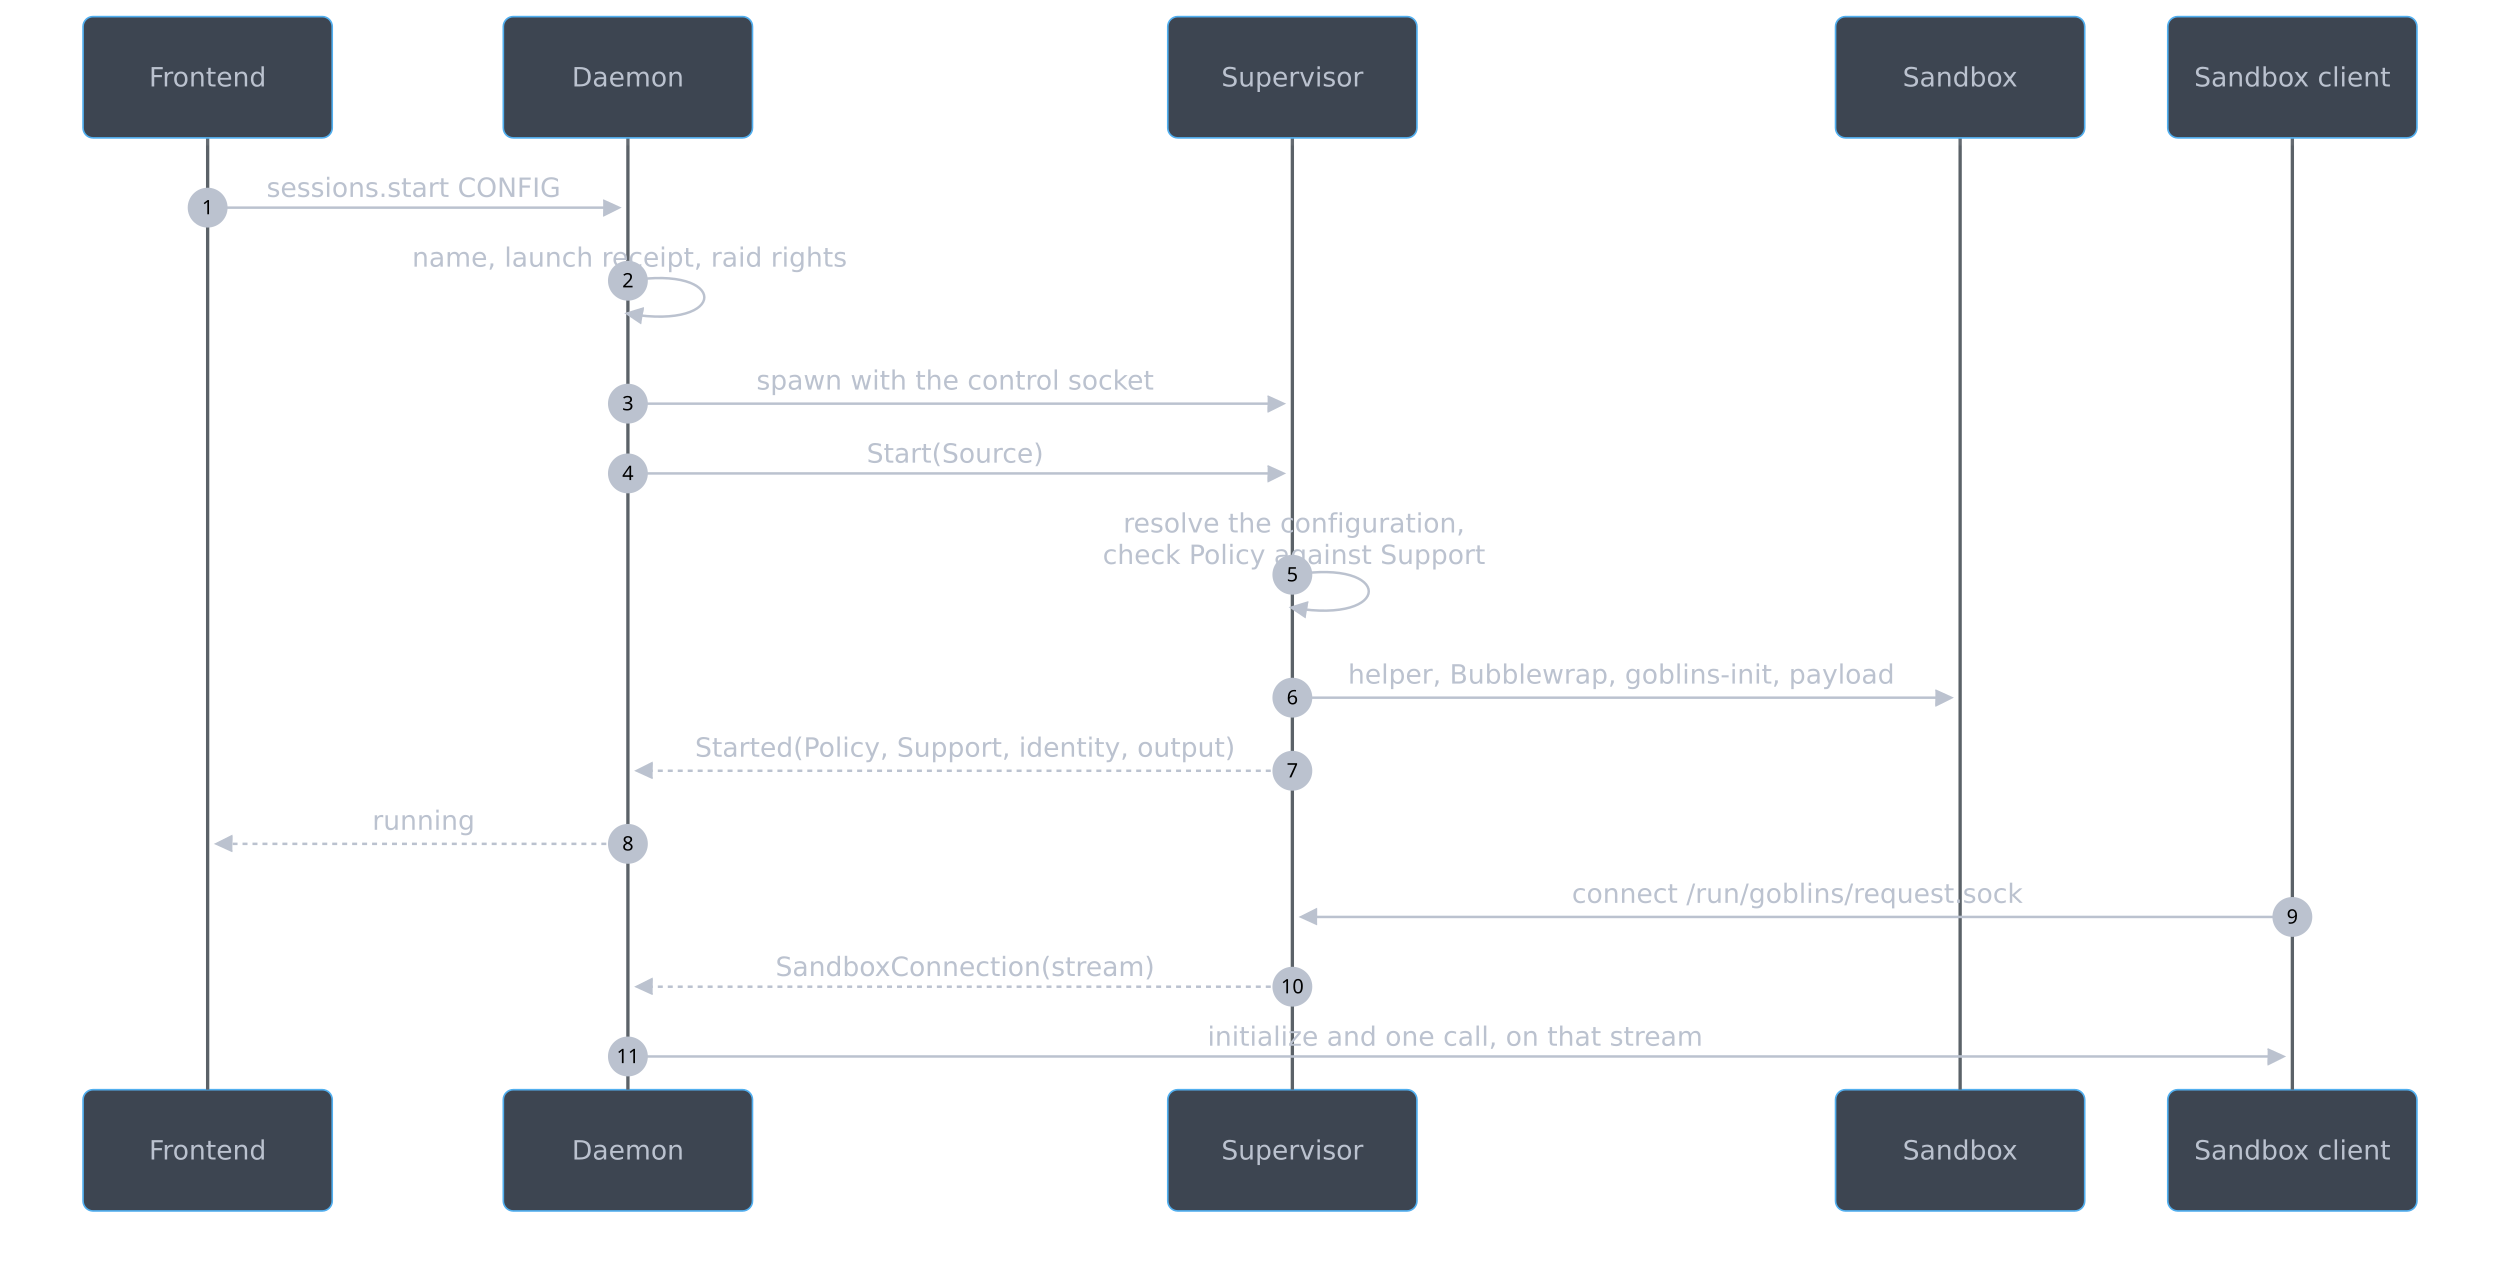
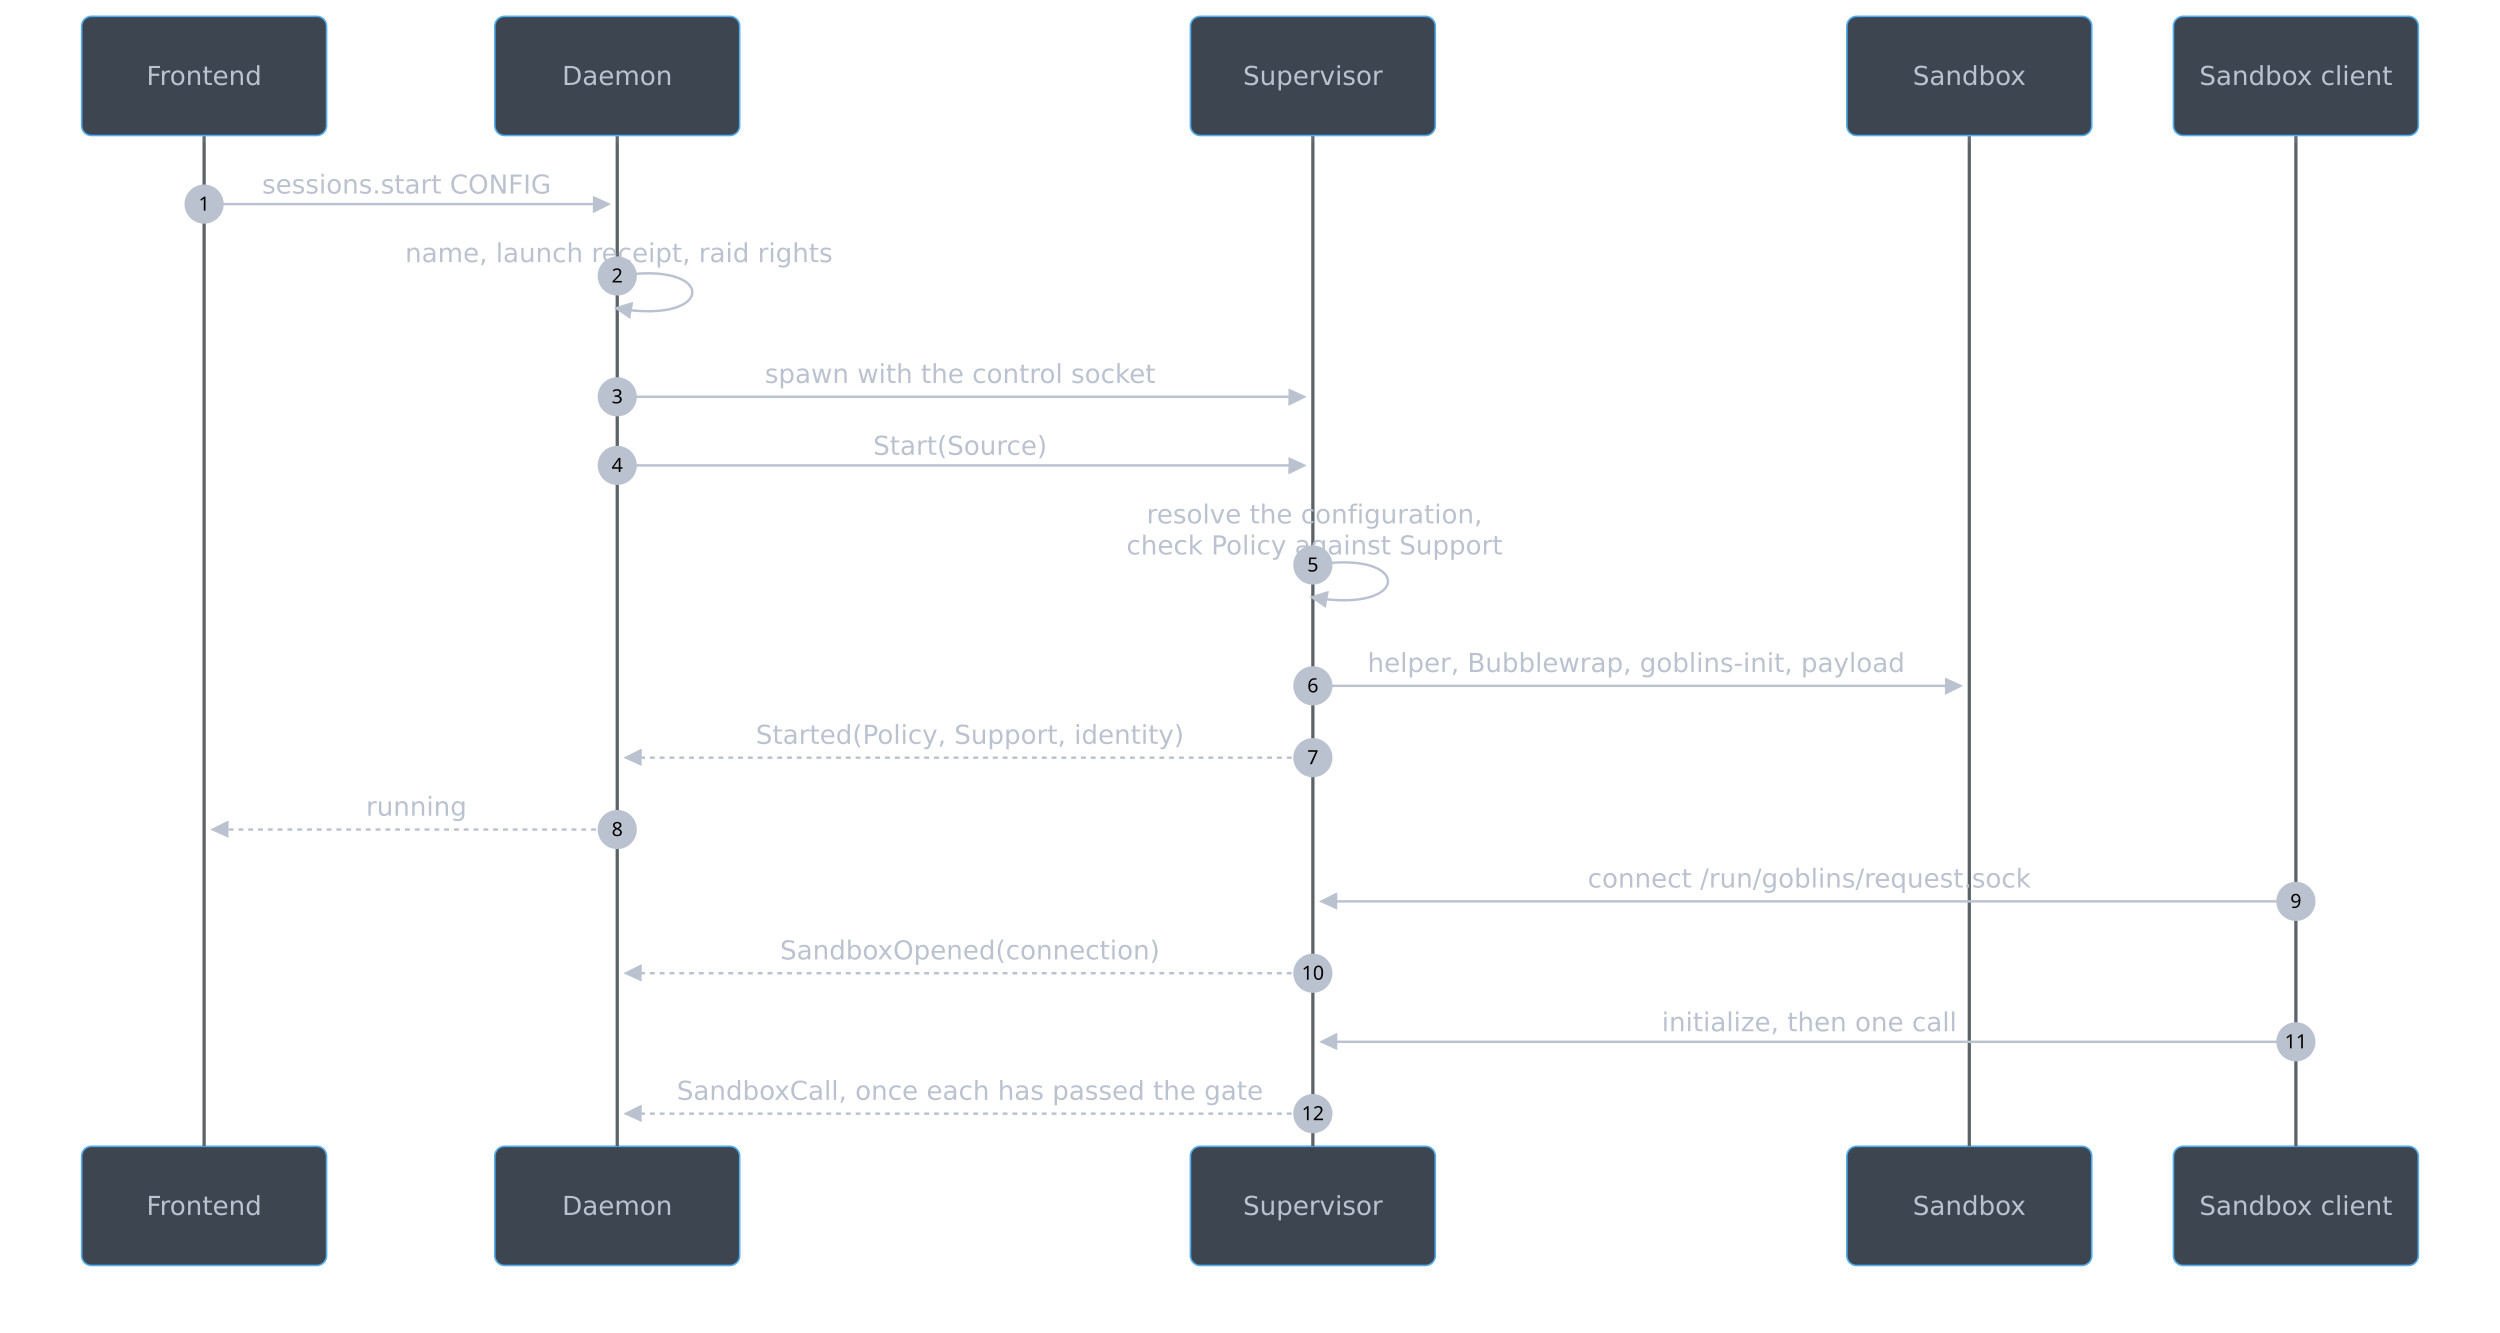
- <svg xmlns="http://www.w3.org/2000/svg" id="my-svg" width="100%" style="max-width: 1505px; background-color: rgb(40, 44, 52);" viewBox="-50 -10 1505 770" role="graphics-document document" aria-roledescription="sequence">
+ <svg xmlns="http://www.w3.org/2000/svg" id="my-svg" width="100%" style="max-width: 1531px; background-color: rgb(40, 44, 52);" viewBox="-50 -10 1531 816" role="graphics-document document" aria-roledescription="sequence">
  <g>
-     <rect x="1255" y="646" fill="#eaeaea" stroke="#666" width="150" height="73" name="C" rx="6" ry="6" class="actor actor-bottom" data-look="neo" filter="url(#my-svg-drop-shadow)" />
-     <text x="1330" y="682.5" dominant-baseline="central" alignment-baseline="central" class="actor actor-box" style="text-anchor: middle; font-size: 16px; font-weight: 400;">
-       <tspan x="1330" dy="0">Sandbox client</tspan>
+     <rect x="1281" y="692" fill="#eaeaea" stroke="#666" width="150" height="73" name="C" rx="6" ry="6" class="actor actor-bottom" data-look="neo" filter="url(#my-svg-drop-shadow)" />
+     <text x="1356" y="728.5" dominant-baseline="central" alignment-baseline="central" class="actor actor-box" style="text-anchor: middle; font-size: 16px; font-weight: 400;">
+       <tspan x="1356" dy="0">Sandbox client</tspan>
    </text>
  </g>
  <g>
-     <rect x="1055" y="646" fill="#eaeaea" stroke="#666" width="150" height="73" name="B" rx="6" ry="6" class="actor actor-bottom" data-look="neo" filter="url(#my-svg-drop-shadow)" />
-     <text x="1130" y="682.5" dominant-baseline="central" alignment-baseline="central" class="actor actor-box" style="text-anchor: middle; font-size: 16px; font-weight: 400;">
-       <tspan x="1130" dy="0">Sandbox</tspan>
+     <rect x="1081" y="692" fill="#eaeaea" stroke="#666" width="150" height="73" name="B" rx="6" ry="6" class="actor actor-bottom" data-look="neo" filter="url(#my-svg-drop-shadow)" />
+     <text x="1156" y="728.5" dominant-baseline="central" alignment-baseline="central" class="actor actor-box" style="text-anchor: middle; font-size: 16px; font-weight: 400;">
+       <tspan x="1156" dy="0">Sandbox</tspan>
    </text>
  </g>
  <g>
-     <rect x="653" y="646" fill="#eaeaea" stroke="#666" width="150" height="73" name="S" rx="6" ry="6" class="actor actor-bottom" data-look="neo" filter="url(#my-svg-drop-shadow)" />
-     <text x="728" y="682.5" dominant-baseline="central" alignment-baseline="central" class="actor actor-box" style="text-anchor: middle; font-size: 16px; font-weight: 400;">
-       <tspan x="728" dy="0">Supervisor</tspan>
+     <rect x="679" y="692" fill="#eaeaea" stroke="#666" width="150" height="73" name="S" rx="6" ry="6" class="actor actor-bottom" data-look="neo" filter="url(#my-svg-drop-shadow)" />
+     <text x="754" y="728.5" dominant-baseline="central" alignment-baseline="central" class="actor actor-box" style="text-anchor: middle; font-size: 16px; font-weight: 400;">
+       <tspan x="754" dy="0">Supervisor</tspan>
    </text>
  </g>
  <g>
-     <rect x="253" y="646" fill="#eaeaea" stroke="#666" width="150" height="73" name="D" rx="6" ry="6" class="actor actor-bottom" data-look="neo" filter="url(#my-svg-drop-shadow)" />
-     <text x="328" y="682.5" dominant-baseline="central" alignment-baseline="central" class="actor actor-box" style="text-anchor: middle; font-size: 16px; font-weight: 400;">
+     <rect x="253" y="692" fill="#eaeaea" stroke="#666" width="150" height="73" name="D" rx="6" ry="6" class="actor actor-bottom" data-look="neo" filter="url(#my-svg-drop-shadow)" />
+     <text x="328" y="728.5" dominant-baseline="central" alignment-baseline="central" class="actor actor-box" style="text-anchor: middle; font-size: 16px; font-weight: 400;">
      <tspan x="328" dy="0">Daemon</tspan>
    </text>
  </g>
  <g>
-     <rect x="0" y="646" fill="#eaeaea" stroke="#666" width="150" height="73" name="F" rx="6" ry="6" class="actor actor-bottom" data-look="neo" filter="url(#my-svg-drop-shadow)" />
-     <text x="75" y="682.5" dominant-baseline="central" alignment-baseline="central" class="actor actor-box" style="text-anchor: middle; font-size: 16px; font-weight: 400;">
+     <rect x="0" y="692" fill="#eaeaea" stroke="#666" width="150" height="73" name="F" rx="6" ry="6" class="actor actor-bottom" data-look="neo" filter="url(#my-svg-drop-shadow)" />
+     <text x="75" y="728.5" dominant-baseline="central" alignment-baseline="central" class="actor actor-box" style="text-anchor: middle; font-size: 16px; font-weight: 400;">
      <tspan x="75" dy="0">Frontend</tspan>
    </text>
  </g>
  <g>
-     <line id="actor4" x1="1330" y1="73" x2="1330" y2="646" class="actor-line 200" stroke-width="0.5px" stroke="#999" name="C" data-et="life-line" data-id="C" />
+     <line id="actor4" x1="1356" y1="73" x2="1356" y2="692" class="actor-line 200" stroke-width="0.5px" stroke="#999" name="C" data-et="life-line" data-id="C" />
    <g id="root-4" data-look="neo" data-et="participant" data-type="participant" data-id="C">
-       <rect x="1255" y="0" fill="#eaeaea" stroke="#666" width="150" height="73" name="C" rx="6" ry="6" class="actor actor-top" data-look="neo" filter="url(#my-svg-drop-shadow)" />
-       <text x="1330" y="36.5" dominant-baseline="central" alignment-baseline="central" class="actor actor-box" style="text-anchor: middle; font-size: 16px; font-weight: 400;">
-         <tspan x="1330" dy="0">Sandbox client</tspan>
+       <rect x="1281" y="0" fill="#eaeaea" stroke="#666" width="150" height="73" name="C" rx="6" ry="6" class="actor actor-top" data-look="neo" filter="url(#my-svg-drop-shadow)" />
+       <text x="1356" y="36.5" dominant-baseline="central" alignment-baseline="central" class="actor actor-box" style="text-anchor: middle; font-size: 16px; font-weight: 400;">
+         <tspan x="1356" dy="0">Sandbox client</tspan>
      </text>
    </g>
  </g>
  <g>
-     <line id="actor3" x1="1130" y1="73" x2="1130" y2="646" class="actor-line 200" stroke-width="0.5px" stroke="#999" name="B" data-et="life-line" data-id="B" />
+     <line id="actor3" x1="1156" y1="73" x2="1156" y2="692" class="actor-line 200" stroke-width="0.5px" stroke="#999" name="B" data-et="life-line" data-id="B" />
    <g id="root-3" data-look="neo" data-et="participant" data-type="participant" data-id="B">
-       <rect x="1055" y="0" fill="#eaeaea" stroke="#666" width="150" height="73" name="B" rx="6" ry="6" class="actor actor-top" data-look="neo" filter="url(#my-svg-drop-shadow)" />
-       <text x="1130" y="36.5" dominant-baseline="central" alignment-baseline="central" class="actor actor-box" style="text-anchor: middle; font-size: 16px; font-weight: 400;">
-         <tspan x="1130" dy="0">Sandbox</tspan>
+       <rect x="1081" y="0" fill="#eaeaea" stroke="#666" width="150" height="73" name="B" rx="6" ry="6" class="actor actor-top" data-look="neo" filter="url(#my-svg-drop-shadow)" />
+       <text x="1156" y="36.5" dominant-baseline="central" alignment-baseline="central" class="actor actor-box" style="text-anchor: middle; font-size: 16px; font-weight: 400;">
+         <tspan x="1156" dy="0">Sandbox</tspan>
      </text>
    </g>
  </g>
  <g>
-     <line id="actor2" x1="728" y1="73" x2="728" y2="646" class="actor-line 200" stroke-width="0.5px" stroke="#999" name="S" data-et="life-line" data-id="S" />
+     <line id="actor2" x1="754" y1="73" x2="754" y2="692" class="actor-line 200" stroke-width="0.5px" stroke="#999" name="S" data-et="life-line" data-id="S" />
    <g id="root-2" data-look="neo" data-et="participant" data-type="participant" data-id="S">
-       <rect x="653" y="0" fill="#eaeaea" stroke="#666" width="150" height="73" name="S" rx="6" ry="6" class="actor actor-top" data-look="neo" filter="url(#my-svg-drop-shadow)" />
-       <text x="728" y="36.5" dominant-baseline="central" alignment-baseline="central" class="actor actor-box" style="text-anchor: middle; font-size: 16px; font-weight: 400;">
-         <tspan x="728" dy="0">Supervisor</tspan>
+       <rect x="679" y="0" fill="#eaeaea" stroke="#666" width="150" height="73" name="S" rx="6" ry="6" class="actor actor-top" data-look="neo" filter="url(#my-svg-drop-shadow)" />
+       <text x="754" y="36.5" dominant-baseline="central" alignment-baseline="central" class="actor actor-box" style="text-anchor: middle; font-size: 16px; font-weight: 400;">
+         <tspan x="754" dy="0">Supervisor</tspan>
      </text>
    </g>
  </g>
  <g>
-     <line id="actor1" x1="328" y1="73" x2="328" y2="646" class="actor-line 200" stroke-width="0.5px" stroke="#999" name="D" data-et="life-line" data-id="D" />
+     <line id="actor1" x1="328" y1="73" x2="328" y2="692" class="actor-line 200" stroke-width="0.5px" stroke="#999" name="D" data-et="life-line" data-id="D" />
    <g id="root-1" data-look="neo" data-et="participant" data-type="participant" data-id="D">
      <rect x="253" y="0" fill="#eaeaea" stroke="#666" width="150" height="73" name="D" rx="6" ry="6" class="actor actor-top" data-look="neo" filter="url(#my-svg-drop-shadow)" />
      <text x="328" y="36.5" dominant-baseline="central" alignment-baseline="central" class="actor actor-box" style="text-anchor: middle; font-size: 16px; font-weight: 400;">
        <tspan x="328" dy="0">Daemon</tspan>
      </text>
    </g>
  </g>
  <g>
-     <line id="actor0" x1="75" y1="73" x2="75" y2="646" class="actor-line 200" stroke-width="0.5px" stroke="#999" name="F" data-et="life-line" data-id="F" />
+     <line id="actor0" x1="75" y1="73" x2="75" y2="692" class="actor-line 200" stroke-width="0.5px" stroke="#999" name="F" data-et="life-line" data-id="F" />
    <g id="root-0" data-look="neo" data-et="participant" data-type="participant" data-id="F">
      <rect x="0" y="0" fill="#eaeaea" stroke="#666" width="150" height="73" name="F" rx="6" ry="6" class="actor actor-top" data-look="neo" filter="url(#my-svg-drop-shadow)" />
      <text x="75" y="36.5" dominant-baseline="central" alignment-baseline="central" class="actor actor-box" style="text-anchor: middle; font-size: 16px; font-weight: 400;">
        <tspan x="75" dy="0">Frontend</tspan>
      </text>
    </g>
  </g>
  <style>#my-svg{font-family:DejaVu Sans,sans-serif;font-size:16px;fill:#bbc2cf;}@keyframes edge-animation-frame{from{stroke-dashoffset:0;}}@keyframes dash{to{stroke-dashoffset:0;}}#my-svg .edge-animation-slow{stroke-dasharray:9,5!important;stroke-dashoffset:900;animation:dash 50s linear infinite;stroke-linecap:round;}#my-svg .edge-animation-fast{stroke-dasharray:9,5!important;stroke-dashoffset:900;animation:dash 20s linear infinite;stroke-linecap:round;}#my-svg .error-icon{fill:#a44141;}#my-svg .error-text{fill:#ddd;stroke:#ddd;}#my-svg .edge-thickness-normal{stroke-width:1px;}#my-svg .edge-thickness-thick{stroke-width:3.5px;}#my-svg .edge-pattern-solid{stroke-dasharray:0;}#my-svg .edge-thickness-invisible{stroke-width:0;fill:none;}#my-svg .edge-pattern-dashed{stroke-dasharray:3;}#my-svg .edge-pattern-dotted{stroke-dasharray:2;}#my-svg .marker{fill:#bbc2cf;stroke:#bbc2cf;}#my-svg .marker.cross{stroke:#bbc2cf;}#my-svg svg{font-family:DejaVu Sans,sans-serif;font-size:16px;}#my-svg p{margin:0;}#my-svg .actor{stroke:#51afef;fill:#3e4451;stroke-width:1;}#my-svg rect.actor.outer-path[data-look="neo"]{filter:drop-shadow( 1px 2px 2px rgba(185,185,185,1));}#my-svg rect.note[data-look="neo"]{stroke:#cECeCE;fill:#3e4451;filter:drop-shadow( 1px 2px 2px rgba(185,185,185,1));}#my-svg text.actor&gt;tspan{fill:#bbc2cf;stroke:none;}#my-svg .actor-line{stroke:#5b6268;}#my-svg .innerArc{stroke-width:1.5;stroke-dasharray:none;}#my-svg .messageLine0{stroke-width:1.5;stroke-dasharray:none;stroke:#bbc2cf;}#my-svg .messageLine1{stroke-width:1.5;stroke-dasharray:2,2;stroke:#bbc2cf;}#my-svg [id$="-arrowhead"] path{fill:#bbc2cf;stroke:#bbc2cf;}#my-svg .sequenceNumber{fill:black;}#my-svg [id$="-sequencenumber"]{fill:#bbc2cf;}#my-svg [id$="-crosshead"] path{fill:#bbc2cf;stroke:#bbc2cf;}#my-svg .messageText{fill:#bbc2cf;stroke:none;}#my-svg .labelBox{stroke:#5b6268;fill:#3e4451;filter:drop-shadow( 1px 2px 2px rgba(185,185,185,1));}#my-svg .labelText,#my-svg .labelText&gt;tspan{fill:#bbc2cf;stroke:none;}#my-svg .loopText,#my-svg .loopText&gt;tspan{fill:#bbc2cf;stroke:none;}#my-svg .sectionTitle,#my-svg .sectionTitle&gt;tspan{fill:#bbc2cf;stroke:none;}#my-svg .loopLine{stroke-width:2px;stroke-dasharray:2,2;stroke:#5b6268;fill:#5b6268;}#my-svg .note{stroke:#cECeCE;fill:#3e4451;}#my-svg .noteText,#my-svg .noteText&gt;tspan{fill:#bbc2cf;stroke:none;}#my-svg .activation0{fill:#3e4451;stroke:#51afef;}#my-svg .activation1{fill:#3e4451;stroke:#51afef;}#my-svg .activation2{fill:#3e4451;stroke:#51afef;}#my-svg .actorPopupMenu{position:absolute;}#my-svg .actorPopupMenuPanel{position:absolute;fill:#3e4451;box-shadow:0px 8px 16px 0px rgba(0,0,0,0.2);filter:drop-shadow(3px 5px 2px rgb(0 0 0 / 0.4));}#my-svg .actor-man circle,#my-svg line{fill:#3e4451;stroke-width:2px;}#my-svg g rect.rect{filter:drop-shadow( 1px 2px 2px rgba(185,185,185,1));stroke:#51afef;}#my-svg .node .neo-node{stroke:#51afef;}#my-svg [data-look="neo"].node rect,#my-svg [data-look="neo"].cluster rect,#my-svg [data-look="neo"].node polygon{stroke:url(#my-svg-gradient);filter:drop-shadow( 1px 2px 2px rgba(185,185,185,1));}#my-svg [data-look="neo"].swimlane.cluster rect{filter:none;}#my-svg [data-look="neo"].node path{stroke:url(#my-svg-gradient);stroke-width:1px;}#my-svg [data-look="neo"].node .outer-path{filter:drop-shadow( 1px 2px 2px rgba(185,185,185,1));}#my-svg [data-look="neo"].node .neo-line path{stroke:#51afef;filter:none;}#my-svg [data-look="neo"].node circle{stroke:url(#my-svg-gradient);filter:drop-shadow( 1px 2px 2px rgba(185,185,185,1));}#my-svg [data-look="neo"].node circle .state-start{fill:#000000;}#my-svg [data-look="neo"].icon-shape .icon{fill:url(#my-svg-gradient);filter:drop-shadow( 1px 2px 2px rgba(185,185,185,1));}#my-svg [data-look="neo"].icon-shape .icon-neo path{stroke:url(#my-svg-gradient);filter:drop-shadow( 1px 2px 2px rgba(185,185,185,1));}#my-svg :root{--mermaid-font-family:"trebuchet ms",verdana,arial,sans-serif;}</style>
  <g />
  <defs>
    <symbol id="my-svg-computer" width="24" height="24">
      <path transform="scale(.5)" d="M2 2v13h20v-13h-20zm18 11h-16v-9h16v9zm-10.228 6l.466-1h3.524l.467 1h-4.457zm14.228 3h-24l2-6h2.104l-1.33 4h18.45l-1.297-4h2.073l2 6zm-5-10h-14v-7h14v7z" />
    </symbol>
  </defs>
  <defs>
    <symbol id="my-svg-database" fill-rule="evenodd" clip-rule="evenodd">
      <path transform="scale(.5)" d="M12.258.001l.256.004.255.005.253.008.251.01.249.012.247.015.246.016.242.019.241.02.239.023.236.024.233.027.231.028.229.031.225.032.223.034.22.036.217.038.214.04.211.041.208.043.205.045.201.046.198.048.194.05.191.051.187.053.183.054.18.056.175.057.172.059.168.06.163.061.16.063.155.064.15.066.074.033.073.033.071.034.07.034.069.035.068.035.067.035.066.035.064.036.064.036.062.036.06.036.06.037.058.037.058.037.055.038.055.038.053.038.052.038.051.039.05.039.048.039.047.039.045.04.044.04.043.04.041.04.04.041.039.041.037.041.036.041.034.041.033.042.032.042.03.042.029.042.027.042.026.043.024.043.023.043.021.043.02.043.018.044.017.043.015.044.013.044.012.044.011.045.009.044.007.045.006.045.004.045.002.045.001.045v17l-.001.045-.002.045-.004.045-.006.045-.007.045-.009.044-.011.045-.012.044-.013.044-.015.044-.017.043-.018.044-.02.043-.021.043-.023.043-.024.043-.026.043-.027.042-.029.042-.03.042-.032.042-.033.042-.034.041-.036.041-.037.041-.039.041-.04.041-.041.04-.043.04-.044.04-.045.04-.047.039-.048.039-.05.039-.051.039-.052.038-.053.038-.055.038-.055.038-.058.037-.058.037-.06.037-.06.036-.062.036-.064.036-.064.036-.066.035-.067.035-.068.035-.069.035-.07.034-.071.034-.073.033-.074.033-.15.066-.155.064-.16.063-.163.061-.168.06-.172.059-.175.057-.18.056-.183.054-.187.053-.191.051-.194.05-.198.048-.201.046-.205.045-.208.043-.211.041-.214.04-.217.038-.22.036-.223.034-.225.032-.229.031-.231.028-.233.027-.236.024-.239.023-.241.02-.242.019-.246.016-.247.015-.249.012-.251.01-.253.008-.255.005-.256.004-.258.001-.258-.001-.256-.004-.255-.005-.253-.008-.251-.01-.249-.012-.247-.015-.245-.016-.243-.019-.241-.02-.238-.023-.236-.024-.234-.027-.231-.028-.228-.031-.226-.032-.223-.034-.22-.036-.217-.038-.214-.04-.211-.041-.208-.043-.204-.045-.201-.046-.198-.048-.195-.05-.19-.051-.187-.053-.184-.054-.179-.056-.176-.057-.172-.059-.167-.06-.164-.061-.159-.063-.155-.064-.151-.066-.074-.033-.072-.033-.072-.034-.07-.034-.069-.035-.068-.035-.067-.035-.066-.035-.064-.036-.063-.036-.062-.036-.061-.036-.06-.037-.058-.037-.057-.037-.056-.038-.055-.038-.053-.038-.052-.038-.051-.039-.049-.039-.049-.039-.046-.039-.046-.04-.044-.04-.043-.04-.041-.04-.04-.041-.039-.041-.037-.041-.036-.041-.034-.041-.033-.042-.032-.042-.03-.042-.029-.042-.027-.042-.026-.043-.024-.043-.023-.043-.021-.043-.02-.043-.018-.044-.017-.043-.015-.044-.013-.044-.012-.044-.011-.045-.009-.044-.007-.045-.006-.045-.004-.045-.002-.045-.001-.045v-17l.001-.045.002-.045.004-.045.006-.045.007-.045.009-.044.011-.045.012-.044.013-.044.015-.044.017-.043.018-.044.02-.043.021-.043.023-.043.024-.043.026-.043.027-.042.029-.042.03-.042.032-.042.033-.042.034-.041.036-.041.037-.041.039-.041.04-.041.041-.04.043-.04.044-.04.046-.04.046-.039.049-.039.049-.039.051-.039.052-.038.053-.038.055-.038.056-.038.057-.037.058-.037.06-.037.061-.036.062-.036.063-.036.064-.036.066-.035.067-.035.068-.035.069-.035.07-.034.072-.034.072-.033.074-.033.151-.066.155-.064.159-.063.164-.061.167-.06.172-.059.176-.057.179-.056.184-.054.187-.053.19-.051.195-.05.198-.048.201-.046.204-.045.208-.043.211-.041.214-.04.217-.038.22-.036.223-.034.226-.032.228-.031.231-.028.234-.027.236-.024.238-.023.241-.02.243-.019.245-.016.247-.015.249-.012.251-.01.253-.008.255-.005.256-.004.258-.001.258.001zm-9.258 20.499v.01l.001.021.003.021.004.022.005.021.006.022.007.022.009.023.01.022.011.023.012.023.013.023.015.023.016.024.017.023.018.024.019.024.021.024.022.025.023.024.024.025.052.049.056.05.061.051.066.051.07.051.075.051.079.052.084.052.088.052.092.052.097.052.102.051.105.052.11.052.114.051.119.051.123.051.127.05.131.05.135.05.139.048.144.049.147.047.152.047.155.047.16.045.163.045.167.043.171.043.176.041.178.041.183.039.187.039.19.037.194.035.197.035.202.033.204.031.209.03.212.029.216.027.219.025.222.024.226.021.23.02.233.018.236.016.24.015.243.012.246.01.249.008.253.005.256.004.259.001.26-.001.257-.004.254-.005.25-.008.247-.011.244-.012.241-.014.237-.016.233-.018.231-.021.226-.021.224-.024.22-.026.216-.027.212-.028.21-.031.205-.031.202-.034.198-.034.194-.036.191-.037.187-.039.183-.04.179-.04.175-.042.172-.043.168-.044.163-.045.16-.046.155-.046.152-.047.148-.048.143-.049.139-.049.136-.05.131-.05.126-.05.123-.051.118-.052.114-.051.11-.052.106-.052.101-.052.096-.052.092-.052.088-.053.083-.051.079-.052.074-.052.07-.051.065-.051.06-.051.056-.05.051-.05.023-.024.023-.025.021-.024.02-.024.019-.024.018-.024.017-.024.015-.023.014-.024.013-.023.012-.023.01-.023.01-.022.008-.022.006-.022.006-.022.004-.022.004-.021.001-.021.001-.021v-4.127l-.077.055-.08.053-.083.054-.085.053-.087.052-.09.052-.093.051-.095.05-.097.05-.1.049-.102.049-.105.048-.106.047-.109.047-.111.046-.114.045-.115.045-.118.044-.12.043-.122.042-.124.042-.126.041-.128.04-.13.04-.132.038-.134.038-.135.037-.138.037-.139.035-.142.035-.143.034-.144.033-.147.032-.148.031-.15.03-.151.03-.153.029-.154.027-.156.027-.158.026-.159.025-.161.024-.162.023-.163.022-.165.021-.166.02-.167.019-.169.018-.169.017-.171.016-.173.015-.173.014-.175.013-.175.012-.177.011-.178.01-.179.008-.179.008-.181.006-.182.005-.182.004-.184.003-.184.002h-.37l-.184-.002-.184-.003-.182-.004-.182-.005-.181-.006-.179-.008-.179-.008-.178-.01-.176-.011-.176-.012-.175-.013-.173-.014-.172-.015-.171-.016-.17-.017-.169-.018-.167-.019-.166-.02-.165-.021-.163-.022-.162-.023-.161-.024-.159-.025-.157-.026-.156-.027-.155-.027-.153-.029-.151-.03-.15-.03-.148-.031-.146-.032-.145-.033-.143-.034-.141-.035-.14-.035-.137-.037-.136-.037-.134-.038-.132-.038-.13-.04-.128-.04-.126-.041-.124-.042-.122-.042-.12-.044-.117-.043-.116-.045-.113-.045-.112-.046-.109-.047-.106-.047-.105-.048-.102-.049-.1-.049-.097-.05-.095-.05-.093-.052-.09-.051-.087-.052-.085-.053-.083-.054-.08-.054-.077-.054v4.127zm0-5.654v.011l.001.021.003.021.004.021.005.022.006.022.007.022.009.022.01.022.011.023.012.023.013.023.015.024.016.023.017.024.018.024.019.024.021.024.022.024.023.025.024.024.052.05.056.05.061.05.066.051.07.051.075.052.079.051.084.052.088.052.092.052.097.052.102.052.105.052.11.051.114.051.119.052.123.05.127.051.131.05.135.049.139.049.144.048.147.048.152.047.155.046.16.045.163.045.167.044.171.042.176.042.178.04.183.04.187.038.19.037.194.036.197.034.202.033.204.032.209.03.212.028.216.027.219.025.222.024.226.022.23.02.233.018.236.016.24.014.243.012.246.01.249.008.253.006.256.003.259.001.26-.001.257-.003.254-.006.25-.008.247-.01.244-.012.241-.015.237-.016.233-.018.231-.02.226-.022.224-.024.22-.025.216-.027.212-.029.21-.03.205-.032.202-.033.198-.035.194-.036.191-.037.187-.039.183-.039.179-.041.175-.042.172-.043.168-.044.163-.045.16-.045.155-.047.152-.047.148-.048.143-.048.139-.05.136-.049.131-.05.126-.051.123-.051.118-.051.114-.052.11-.052.106-.052.101-.052.096-.052.092-.052.088-.052.083-.052.079-.052.074-.051.07-.052.065-.051.06-.05.056-.051.051-.049.023-.025.023-.024.021-.025.02-.024.019-.024.018-.024.017-.024.015-.023.014-.023.013-.024.012-.022.01-.023.01-.023.008-.022.006-.022.006-.022.004-.021.004-.022.001-.021.001-.021v-4.139l-.077.054-.08.054-.083.054-.085.052-.087.053-.09.051-.093.051-.095.051-.097.05-.1.049-.102.049-.105.048-.106.047-.109.047-.111.046-.114.045-.115.044-.118.044-.12.044-.122.042-.124.042-.126.041-.128.04-.13.039-.132.039-.134.038-.135.037-.138.036-.139.036-.142.035-.143.033-.144.033-.147.033-.148.031-.15.03-.151.03-.153.028-.154.028-.156.027-.158.026-.159.025-.161.024-.162.023-.163.022-.165.021-.166.02-.167.019-.169.018-.169.017-.171.016-.173.015-.173.014-.175.013-.175.012-.177.011-.178.009-.179.009-.179.007-.181.007-.182.005-.182.004-.184.003-.184.002h-.37l-.184-.002-.184-.003-.182-.004-.182-.005-.181-.007-.179-.007-.179-.009-.178-.009-.176-.011-.176-.012-.175-.013-.173-.014-.172-.015-.171-.016-.17-.017-.169-.018-.167-.019-.166-.02-.165-.021-.163-.022-.162-.023-.161-.024-.159-.025-.157-.026-.156-.027-.155-.028-.153-.028-.151-.03-.15-.03-.148-.031-.146-.033-.145-.033-.143-.033-.141-.035-.14-.036-.137-.036-.136-.037-.134-.038-.132-.039-.13-.039-.128-.04-.126-.041-.124-.042-.122-.043-.12-.043-.117-.044-.116-.044-.113-.046-.112-.046-.109-.046-.106-.047-.105-.048-.102-.049-.1-.049-.097-.05-.095-.051-.093-.051-.09-.051-.087-.053-.085-.052-.083-.054-.08-.054-.077-.054v4.139zm0-5.666v.011l.001.02.003.022.004.021.005.022.006.021.007.022.009.023.01.022.011.023.012.023.013.023.015.023.016.024.017.024.018.023.019.024.021.025.022.024.023.024.024.025.052.05.056.05.061.05.066.051.07.051.075.052.079.051.084.052.088.052.092.052.097.052.102.052.105.051.11.052.114.051.119.051.123.051.127.05.131.05.135.05.139.049.144.048.147.048.152.047.155.046.16.045.163.045.167.043.171.043.176.042.178.04.183.04.187.038.19.037.194.036.197.034.202.033.204.032.209.03.212.028.216.027.219.025.222.024.226.021.23.02.233.018.236.017.24.014.243.012.246.01.249.008.253.006.256.003.259.001.26-.001.257-.003.254-.006.25-.008.247-.01.244-.013.241-.014.237-.016.233-.018.231-.02.226-.022.224-.024.22-.025.216-.027.212-.029.21-.03.205-.032.202-.033.198-.035.194-.036.191-.037.187-.039.183-.039.179-.041.175-.042.172-.043.168-.044.163-.045.16-.045.155-.047.152-.047.148-.048.143-.049.139-.049.136-.049.131-.051.126-.05.123-.051.118-.052.114-.051.11-.052.106-.052.101-.052.096-.052.092-.052.088-.052.083-.052.079-.052.074-.052.07-.051.065-.051.06-.051.056-.05.051-.049.023-.025.023-.025.021-.024.02-.024.019-.024.018-.024.017-.024.015-.023.014-.024.013-.023.012-.023.01-.022.01-.023.008-.022.006-.022.006-.022.004-.022.004-.021.001-.021.001-.021v-4.153l-.077.054-.08.054-.083.053-.085.053-.087.053-.09.051-.093.051-.095.051-.097.05-.1.049-.102.048-.105.048-.106.048-.109.046-.111.046-.114.046-.115.044-.118.044-.12.043-.122.043-.124.042-.126.041-.128.04-.13.039-.132.039-.134.038-.135.037-.138.036-.139.036-.142.034-.143.034-.144.033-.147.032-.148.032-.15.03-.151.03-.153.028-.154.028-.156.027-.158.026-.159.024-.161.024-.162.023-.163.023-.165.021-.166.02-.167.019-.169.018-.169.017-.171.016-.173.015-.173.014-.175.013-.175.012-.177.01-.178.01-.179.009-.179.007-.181.006-.182.006-.182.004-.184.003-.184.001-.185.001-.185-.001-.184-.001-.184-.003-.182-.004-.182-.006-.181-.006-.179-.007-.179-.009-.178-.01-.176-.01-.176-.012-.175-.013-.173-.014-.172-.015-.171-.016-.17-.017-.169-.018-.167-.019-.166-.02-.165-.021-.163-.023-.162-.023-.161-.024-.159-.024-.157-.026-.156-.027-.155-.028-.153-.028-.151-.03-.15-.03-.148-.032-.146-.032-.145-.033-.143-.034-.141-.034-.14-.036-.137-.036-.136-.037-.134-.038-.132-.039-.13-.039-.128-.041-.126-.041-.124-.041-.122-.043-.12-.043-.117-.044-.116-.044-.113-.046-.112-.046-.109-.046-.106-.048-.105-.048-.102-.048-.1-.05-.097-.049-.095-.051-.093-.051-.09-.052-.087-.052-.085-.053-.083-.053-.08-.054-.077-.054v4.153zm8.74-8.179l-.257.004-.254.005-.25.008-.247.011-.244.012-.241.014-.237.016-.233.018-.231.021-.226.022-.224.023-.22.026-.216.027-.212.028-.21.031-.205.032-.202.033-.198.034-.194.036-.191.038-.187.038-.183.04-.179.041-.175.042-.172.043-.168.043-.163.045-.16.046-.155.046-.152.048-.148.048-.143.048-.139.049-.136.05-.131.05-.126.051-.123.051-.118.051-.114.052-.11.052-.106.052-.101.052-.096.052-.092.052-.088.052-.083.052-.079.052-.074.051-.07.052-.065.051-.06.05-.056.05-.051.05-.023.025-.023.024-.021.024-.02.025-.019.024-.018.024-.017.023-.015.024-.014.023-.013.023-.012.023-.01.023-.01.022-.008.022-.006.023-.006.021-.004.022-.004.021-.001.021-.001.021.001.021.001.021.004.021.004.022.006.021.006.023.008.022.01.022.01.023.012.023.013.023.014.023.015.024.017.023.018.024.019.024.02.025.021.024.023.024.023.025.051.05.056.05.06.05.065.051.07.052.074.051.079.052.083.052.088.052.092.052.096.052.101.052.106.052.11.052.114.052.118.051.123.051.126.051.131.05.136.05.139.049.143.048.148.048.152.048.155.046.16.046.163.045.168.043.172.043.175.042.179.041.183.04.187.038.191.038.194.036.198.034.202.033.205.032.21.031.212.028.216.027.22.026.224.023.226.022.231.021.233.018.237.016.241.014.244.012.247.011.25.008.254.005.257.004.26.001.26-.001.257-.004.254-.005.25-.008.247-.011.244-.012.241-.014.237-.016.233-.018.231-.021.226-.022.224-.023.22-.026.216-.027.212-.028.21-.031.205-.032.202-.033.198-.034.194-.036.191-.038.187-.038.183-.04.179-.041.175-.042.172-.043.168-.043.163-.045.16-.046.155-.046.152-.048.148-.048.143-.048.139-.049.136-.05.131-.05.126-.051.123-.051.118-.051.114-.052.11-.052.106-.052.101-.052.096-.052.092-.052.088-.052.083-.052.079-.052.074-.051.07-.052.065-.051.06-.05.056-.05.051-.05.023-.025.023-.024.021-.024.02-.025.019-.024.018-.024.017-.023.015-.024.014-.023.013-.023.012-.023.01-.023.01-.022.008-.022.006-.023.006-.021.004-.022.004-.021.001-.021.001-.021-.001-.021-.001-.021-.004-.021-.004-.022-.006-.021-.006-.023-.008-.022-.01-.022-.01-.023-.012-.023-.013-.023-.014-.023-.015-.024-.017-.023-.018-.024-.019-.024-.02-.025-.021-.024-.023-.024-.023-.025-.051-.05-.056-.05-.06-.05-.065-.051-.07-.052-.074-.051-.079-.052-.083-.052-.088-.052-.092-.052-.096-.052-.101-.052-.106-.052-.11-.052-.114-.052-.118-.051-.123-.051-.126-.051-.131-.05-.136-.05-.139-.049-.143-.048-.148-.048-.152-.048-.155-.046-.16-.046-.163-.045-.168-.043-.172-.043-.175-.042-.179-.041-.183-.04-.187-.038-.191-.038-.194-.036-.198-.034-.202-.033-.205-.032-.21-.031-.212-.028-.216-.027-.22-.026-.224-.023-.226-.022-.231-.021-.233-.018-.237-.016-.241-.014-.244-.012-.247-.011-.25-.008-.254-.005-.257-.004-.26-.001-.26.001z" />
    </symbol>
  </defs>
  <defs>
    <symbol id="my-svg-clock" width="24" height="24">
      <path transform="scale(.5)" d="M12 2c5.514 0 10 4.486 10 10s-4.486 10-10 10-10-4.486-10-10 4.486-10 10-10zm0-2c-6.627 0-12 5.373-12 12s5.373 12 12 12 12-5.373 12-12-5.373-12-12-12zm5.848 12.459c.202.038.202.333.001.372-1.907.361-6.045 1.111-6.547 1.111-.719 0-1.301-.582-1.301-1.301 0-.512.77-5.447 1.125-7.445.034-.192.312-.181.343.014l.985 6.238 5.394 1.011z" />
    </symbol>
  </defs>
  <defs>
    <marker id="my-svg-arrowhead" refX="7.9" refY="5" markerUnits="userSpaceOnUse" markerWidth="12" markerHeight="12" orient="auto-start-reverse">
      <path d="M -1 0 L 10 5 L 0 10 z" />
    </marker>
  </defs>
  <defs>
    <marker id="my-svg-crosshead" markerWidth="15" markerHeight="8" orient="auto" refX="4" refY="4.5">
      <path fill="none" stroke="#000000" stroke-width="1pt" d="M 1,2 L 6,7 M 6,2 L 1,7" style="stroke-dasharray: 0, 0;" />
    </marker>
  </defs>
  <defs>
    <marker id="my-svg-filled-head" refX="15.5" refY="7" markerWidth="20" markerHeight="28" orient="auto">
      <path d="M 18,7 L9,13 L14,7 L9,1 Z" />
    </marker>
  </defs>
  <defs>
    <marker id="my-svg-sequencenumber" refX="15" refY="15" markerWidth="60" markerHeight="40" orient="auto">
      <circle cx="15" cy="15" r="6" />
    </marker>
  </defs>
  <defs>
    <marker id="my-svg-solidTopArrowHead" refX="7.9" refY="7.25" markerUnits="userSpaceOnUse" markerWidth="12" markerHeight="12" orient="auto-start-reverse">
      <path d="M 0 0 L 10 8 L 0 8 z" />
    </marker>
  </defs>
  <defs>
    <marker id="my-svg-solidBottomArrowHead" refX="7.9" refY="0.75" markerUnits="userSpaceOnUse" markerWidth="12" markerHeight="12" orient="auto-start-reverse">
      <path d="M 0 0 L 10 0 L 0 8 z" />
    </marker>
  </defs>
  <defs>
    <marker id="my-svg-stickTopArrowHead" refX="7.5" refY="7" markerUnits="userSpaceOnUse" markerWidth="12" markerHeight="12" orient="auto-start-reverse">
      <path d="M 0 0 L 7 7" stroke="black" stroke-width="1.5" fill="none" />
    </marker>
  </defs>
  <defs>
    <marker id="my-svg-stickBottomArrowHead" refX="7.5" refY="0" markerUnits="userSpaceOnUse" markerWidth="12" markerHeight="12" orient="auto-start-reverse">
      <path d="M 0 7 L 7 0" stroke="black" stroke-width="1.5" fill="none" />
    </marker>
  </defs>
  <defs>
    <filter id="my-svg-drop-shadow" height="130%" width="130%">
      <feDropShadow dx="4" dy="4" stdDeviation="0" flood-opacity="0.06" flood-color="#FFFFFF" />
    </filter>
  </defs>
  <text x="199" y="88" text-anchor="middle" dominant-baseline="middle" alignment-baseline="middle" class="messageText" dy="1em" style="font-size: 16px; font-weight: 400;">sessions.start CONFIG</text>
  <line x1="82" y1="115" x2="321" y2="115" class="messageLine0" data-et="message" data-id="i1" data-from="F" data-to="D" stroke-width="2" stroke="none" marker-end="url(#my-svg-arrowhead)" style="fill: none;" />
  <line x1="75" y1="115" x2="75" y2="115" stroke-width="0" marker-start="url(#my-svg-sequencenumber)" />
  <text x="75" y="119" font-family="sans-serif" font-size="12px" text-anchor="middle" class="sequenceNumber">1</text>
  <text x="329" y="130" text-anchor="middle" dominant-baseline="middle" alignment-baseline="middle" class="messageText" dy="1em" style="font-size: 16px; font-weight: 400;">name, launch receipt, raid rights</text>
  <path d="M 329,159 C 389,149 389,189 329,179" class="messageLine0" data-et="message" data-id="i2" data-from="D" data-to="D" stroke-width="2" stroke="none" marker-end="url(#my-svg-arrowhead)" x1="335" style="fill: none;" />
  <line x1="328" y1="159" x2="328" y2="159" stroke-width="0" marker-start="url(#my-svg-sequencenumber)" />
  <text x="328" y="163" font-family="sans-serif" font-size="12px" text-anchor="middle" class="sequenceNumber">2</text>
-   <text x="525" y="204" text-anchor="middle" dominant-baseline="middle" alignment-baseline="middle" class="messageText" dy="1em" style="font-size: 16px; font-weight: 400;">spawn with the control socket</text>
-   <line x1="335" y1="233" x2="721" y2="233" class="messageLine0" data-et="message" data-id="i3" data-from="D" data-to="S" stroke-width="2" stroke="none" marker-end="url(#my-svg-arrowhead)" style="fill: none;" />
+   <text x="538" y="204" text-anchor="middle" dominant-baseline="middle" alignment-baseline="middle" class="messageText" dy="1em" style="font-size: 16px; font-weight: 400;">spawn with the control socket</text>
+   <line x1="335" y1="233" x2="747" y2="233" class="messageLine0" data-et="message" data-id="i3" data-from="D" data-to="S" stroke-width="2" stroke="none" marker-end="url(#my-svg-arrowhead)" style="fill: none;" />
  <line x1="328" y1="233" x2="328" y2="233" stroke-width="0" marker-start="url(#my-svg-sequencenumber)" />
  <text x="328" y="237" font-family="sans-serif" font-size="12px" text-anchor="middle" class="sequenceNumber">3</text>
-   <text x="525" y="248" text-anchor="middle" dominant-baseline="middle" alignment-baseline="middle" class="messageText" dy="1em" style="font-size: 16px; font-weight: 400;">Start(Source)</text>
-   <line x1="335" y1="275" x2="721" y2="275" class="messageLine0" data-et="message" data-id="i4" data-from="D" data-to="S" stroke-width="2" stroke="none" marker-end="url(#my-svg-arrowhead)" style="fill: none;" />
+   <text x="538" y="248" text-anchor="middle" dominant-baseline="middle" alignment-baseline="middle" class="messageText" dy="1em" style="font-size: 16px; font-weight: 400;">Start(Source)</text>
+   <line x1="335" y1="275" x2="747" y2="275" class="messageLine0" data-et="message" data-id="i4" data-from="D" data-to="S" stroke-width="2" stroke="none" marker-end="url(#my-svg-arrowhead)" style="fill: none;" />
  <line x1="328" y1="275" x2="328" y2="275" stroke-width="0" marker-start="url(#my-svg-sequencenumber)" />
  <text x="328" y="279" font-family="sans-serif" font-size="12px" text-anchor="middle" class="sequenceNumber">4</text>
-   <text x="729" y="290" text-anchor="middle" dominant-baseline="middle" alignment-baseline="middle" class="messageText" dy="1em" style="font-size: 16px; font-weight: 400;">resolve the configuration,</text>
-   <text x="729" y="309" text-anchor="middle" dominant-baseline="middle" alignment-baseline="middle" class="messageText" dy="1em" style="font-size: 16px; font-weight: 400;">check Policy against Support</text>
-   <path d="M 729,336 C 789,326 789,366 729,356" class="messageLine0" data-et="message" data-id="i5" data-from="S" data-to="S" stroke-width="2" stroke="none" marker-end="url(#my-svg-arrowhead)" x1="735" style="fill: none;" />
-   <line x1="728" y1="336" x2="728" y2="336" stroke-width="0" marker-start="url(#my-svg-sequencenumber)" />
-   <text x="728" y="340" font-family="sans-serif" font-size="12px" text-anchor="middle" class="sequenceNumber">5</text>
-   <text x="926" y="381" text-anchor="middle" dominant-baseline="middle" alignment-baseline="middle" class="messageText" dy="1em" style="font-size: 16px; font-weight: 400;">helper, Bubblewrap, goblins-init, payload</text>
-   <line x1="735" y1="410" x2="1123" y2="410" class="messageLine0" data-et="message" data-id="i6" data-from="S" data-to="B" stroke-width="2" stroke="none" marker-end="url(#my-svg-arrowhead)" style="fill: none;" />
-   <line x1="728" y1="410" x2="728" y2="410" stroke-width="0" marker-start="url(#my-svg-sequencenumber)" />
-   <text x="728" y="414" font-family="sans-serif" font-size="12px" text-anchor="middle" class="sequenceNumber">6</text>
-   <text x="531" y="425" text-anchor="middle" dominant-baseline="middle" alignment-baseline="middle" class="messageText" dy="1em" style="font-size: 16px; font-weight: 400;">Started(Policy, Support, identity, output)</text>
-   <line x1="733" y1="454" x2="335" y2="454" class="messageLine1" data-et="message" data-id="i7" data-from="S" data-to="D" stroke-width="2" stroke="none" marker-end="url(#my-svg-arrowhead)" style="stroke-dasharray: 3, 3; fill: none;" />
-   <line x1="728" y1="454" x2="728" y2="454" stroke-width="0" marker-start="url(#my-svg-sequencenumber)" />
-   <text x="728" y="458" font-family="sans-serif" font-size="12px" text-anchor="middle" class="sequenceNumber">7</text>
+   <text x="755" y="290" text-anchor="middle" dominant-baseline="middle" alignment-baseline="middle" class="messageText" dy="1em" style="font-size: 16px; font-weight: 400;">resolve the configuration,</text>
+   <text x="755" y="309" text-anchor="middle" dominant-baseline="middle" alignment-baseline="middle" class="messageText" dy="1em" style="font-size: 16px; font-weight: 400;">check Policy against Support</text>
+   <path d="M 755,336 C 815,326 815,366 755,356" class="messageLine0" data-et="message" data-id="i5" data-from="S" data-to="S" stroke-width="2" stroke="none" marker-end="url(#my-svg-arrowhead)" x1="761" style="fill: none;" />
+   <line x1="754" y1="336" x2="754" y2="336" stroke-width="0" marker-start="url(#my-svg-sequencenumber)" />
+   <text x="754" y="340" font-family="sans-serif" font-size="12px" text-anchor="middle" class="sequenceNumber">5</text>
+   <text x="952" y="381" text-anchor="middle" dominant-baseline="middle" alignment-baseline="middle" class="messageText" dy="1em" style="font-size: 16px; font-weight: 400;">helper, Bubblewrap, goblins-init, payload</text>
+   <line x1="761" y1="410" x2="1149" y2="410" class="messageLine0" data-et="message" data-id="i6" data-from="S" data-to="B" stroke-width="2" stroke="none" marker-end="url(#my-svg-arrowhead)" style="fill: none;" />
+   <line x1="754" y1="410" x2="754" y2="410" stroke-width="0" marker-start="url(#my-svg-sequencenumber)" />
+   <text x="754" y="414" font-family="sans-serif" font-size="12px" text-anchor="middle" class="sequenceNumber">6</text>
+   <text x="544" y="425" text-anchor="middle" dominant-baseline="middle" alignment-baseline="middle" class="messageText" dy="1em" style="font-size: 16px; font-weight: 400;">Started(Policy, Support, identity)</text>
+   <line x1="759" y1="454" x2="335" y2="454" class="messageLine1" data-et="message" data-id="i7" data-from="S" data-to="D" stroke-width="2" stroke="none" marker-end="url(#my-svg-arrowhead)" style="stroke-dasharray: 3, 3; fill: none;" />
+   <line x1="754" y1="454" x2="754" y2="454" stroke-width="0" marker-start="url(#my-svg-sequencenumber)" />
+   <text x="754" y="458" font-family="sans-serif" font-size="12px" text-anchor="middle" class="sequenceNumber">7</text>
  <text x="205" y="469" text-anchor="middle" dominant-baseline="middle" alignment-baseline="middle" class="messageText" dy="1em" style="font-size: 16px; font-weight: 400;">running</text>
  <line x1="333" y1="498" x2="82" y2="498" class="messageLine1" data-et="message" data-id="i8" data-from="D" data-to="F" stroke-width="2" stroke="none" marker-end="url(#my-svg-arrowhead)" style="stroke-dasharray: 3, 3; fill: none;" />
  <line x1="328" y1="498" x2="328" y2="498" stroke-width="0" marker-start="url(#my-svg-sequencenumber)" />
  <text x="328" y="502" font-family="sans-serif" font-size="12px" text-anchor="middle" class="sequenceNumber">8</text>
-   <text x="1032" y="513" text-anchor="middle" dominant-baseline="middle" alignment-baseline="middle" class="messageText" dy="1em" style="font-size: 16px; font-weight: 400;">connect /run/goblins/request.sock</text>
-   <line x1="1335" y1="542" x2="735" y2="542" class="messageLine0" data-et="message" data-id="i9" data-from="C" data-to="S" stroke-width="2" stroke="none" marker-end="url(#my-svg-arrowhead)" style="fill: none;" />
-   <line x1="1330" y1="542" x2="1330" y2="542" stroke-width="0" marker-start="url(#my-svg-sequencenumber)" />
-   <text x="1330" y="546" font-family="sans-serif" font-size="12px" text-anchor="middle" class="sequenceNumber">9</text>
-   <text x="531" y="557" text-anchor="middle" dominant-baseline="middle" alignment-baseline="middle" class="messageText" dy="1em" style="font-size: 16px; font-weight: 400;">SandboxConnection(stream)</text>
-   <line x1="733" y1="584" x2="335" y2="584" class="messageLine1" data-et="message" data-id="i10" data-from="S" data-to="D" stroke-width="2" stroke="none" marker-end="url(#my-svg-arrowhead)" style="stroke-dasharray: 3, 3; fill: none;" />
-   <line x1="728" y1="584" x2="728" y2="584" stroke-width="0" marker-start="url(#my-svg-sequencenumber)" />
-   <text x="728" y="588" font-family="sans-serif" font-size="12px" text-anchor="middle" class="sequenceNumber">10</text>
-   <text x="826" y="599" text-anchor="middle" dominant-baseline="middle" alignment-baseline="middle" class="messageText" dy="1em" style="font-size: 16px; font-weight: 400;">initialize and one call, on that stream</text>
-   <line x1="335" y1="626" x2="1323" y2="626" class="messageLine0" data-et="message" data-id="i11" data-from="D" data-to="C" stroke-width="2" stroke="none" marker-end="url(#my-svg-arrowhead)" style="fill: none;" />
-   <line x1="328" y1="626" x2="328" y2="626" stroke-width="0" marker-start="url(#my-svg-sequencenumber)" />
-   <text x="328" y="630" font-family="sans-serif" font-size="12px" text-anchor="middle" class="sequenceNumber">11</text>
+   <text x="1058" y="513" text-anchor="middle" dominant-baseline="middle" alignment-baseline="middle" class="messageText" dy="1em" style="font-size: 16px; font-weight: 400;">connect /run/goblins/request.sock</text>
+   <line x1="1361" y1="542" x2="761" y2="542" class="messageLine0" data-et="message" data-id="i9" data-from="C" data-to="S" stroke-width="2" stroke="none" marker-end="url(#my-svg-arrowhead)" style="fill: none;" />
+   <line x1="1356" y1="542" x2="1356" y2="542" stroke-width="0" marker-start="url(#my-svg-sequencenumber)" />
+   <text x="1356" y="546" font-family="sans-serif" font-size="12px" text-anchor="middle" class="sequenceNumber">9</text>
+   <text x="544" y="557" text-anchor="middle" dominant-baseline="middle" alignment-baseline="middle" class="messageText" dy="1em" style="font-size: 16px; font-weight: 400;">SandboxOpened(connection)</text>
+   <line x1="759" y1="586" x2="335" y2="586" class="messageLine1" data-et="message" data-id="i10" data-from="S" data-to="D" stroke-width="2" stroke="none" marker-end="url(#my-svg-arrowhead)" style="stroke-dasharray: 3, 3; fill: none;" />
+   <line x1="754" y1="586" x2="754" y2="586" stroke-width="0" marker-start="url(#my-svg-sequencenumber)" />
+   <text x="754" y="590" font-family="sans-serif" font-size="12px" text-anchor="middle" class="sequenceNumber">10</text>
+   <text x="1058" y="601" text-anchor="middle" dominant-baseline="middle" alignment-baseline="middle" class="messageText" dy="1em" style="font-size: 16px; font-weight: 400;">initialize, then one call</text>
+   <line x1="1361" y1="628" x2="761" y2="628" class="messageLine0" data-et="message" data-id="i11" data-from="C" data-to="S" stroke-width="2" stroke="none" marker-end="url(#my-svg-arrowhead)" style="fill: none;" />
+   <line x1="1356" y1="628" x2="1356" y2="628" stroke-width="0" marker-start="url(#my-svg-sequencenumber)" />
+   <text x="1356" y="632" font-family="sans-serif" font-size="12px" text-anchor="middle" class="sequenceNumber">11</text>
+   <text x="544" y="643" text-anchor="middle" dominant-baseline="middle" alignment-baseline="middle" class="messageText" dy="1em" style="font-size: 16px; font-weight: 400;">SandboxCall, once each has passed the gate</text>
+   <line x1="759" y1="672" x2="335" y2="672" class="messageLine1" data-et="message" data-id="i12" data-from="S" data-to="D" stroke-width="2" stroke="none" marker-end="url(#my-svg-arrowhead)" style="stroke-dasharray: 3, 3; fill: none;" />
+   <line x1="754" y1="672" x2="754" y2="672" stroke-width="0" marker-start="url(#my-svg-sequencenumber)" />
+   <text x="754" y="676" font-family="sans-serif" font-size="12px" text-anchor="middle" class="sequenceNumber">12</text>
</svg>
